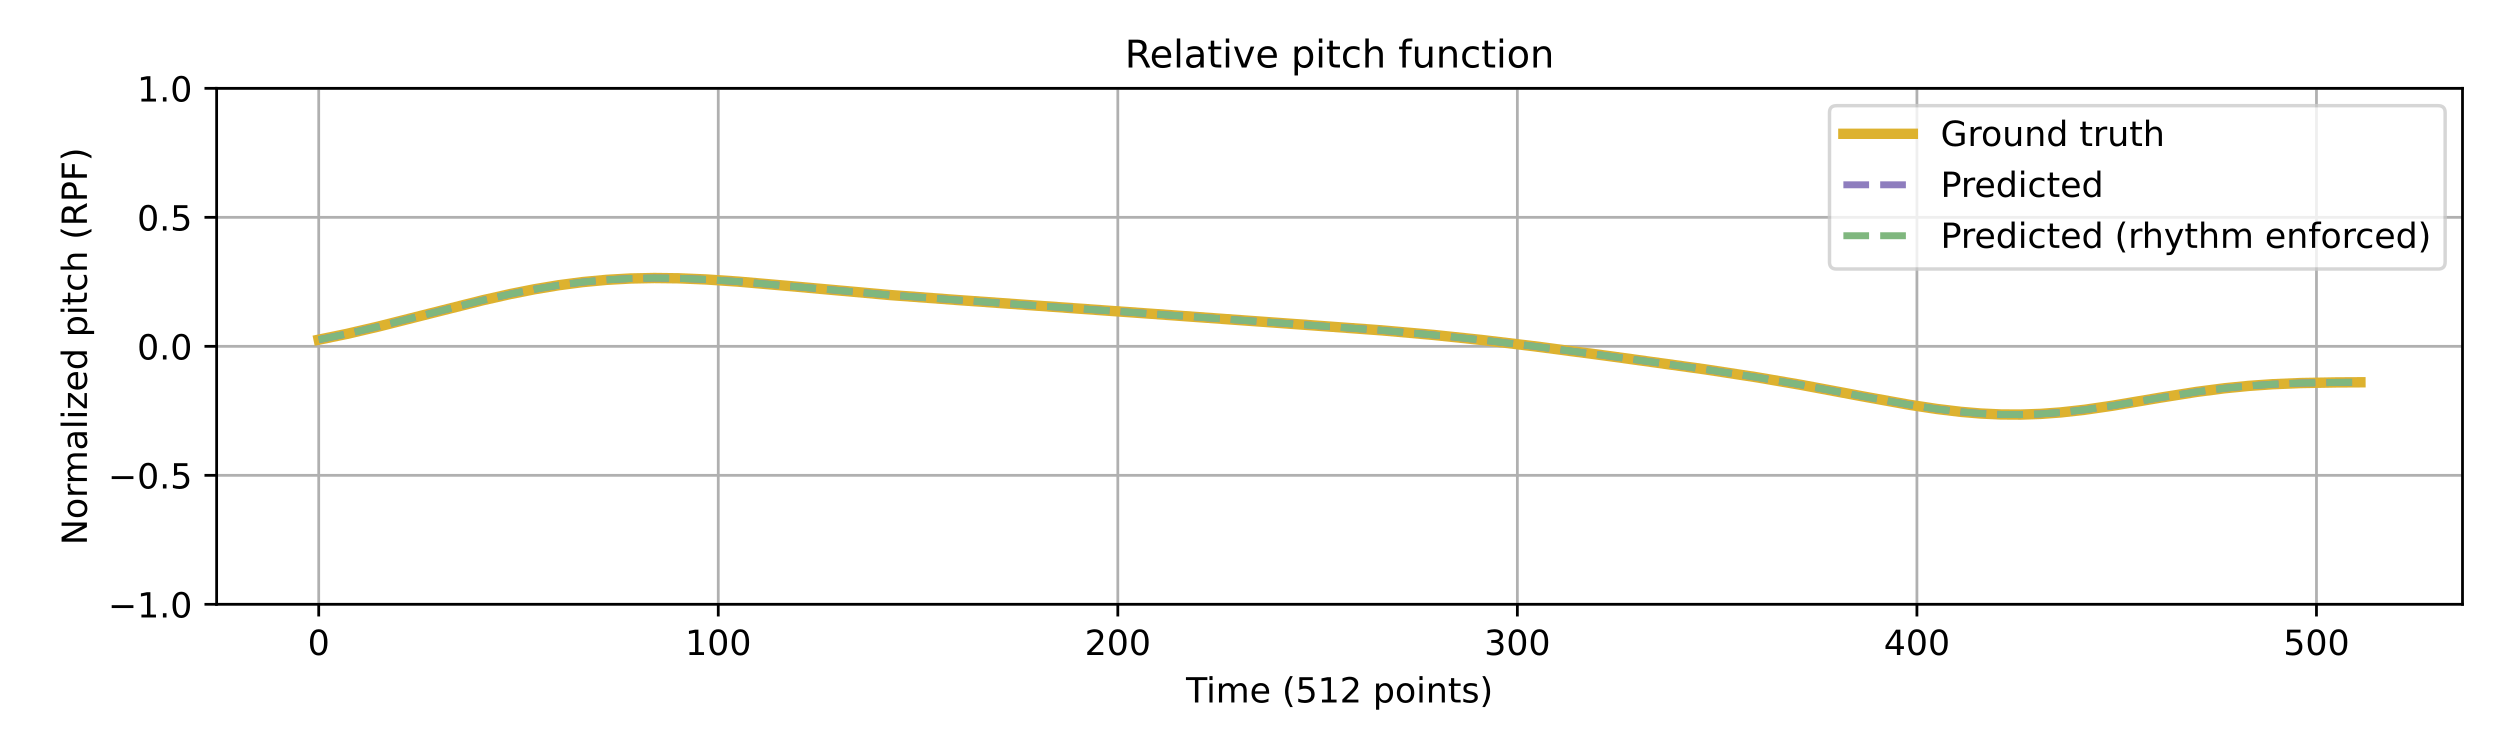
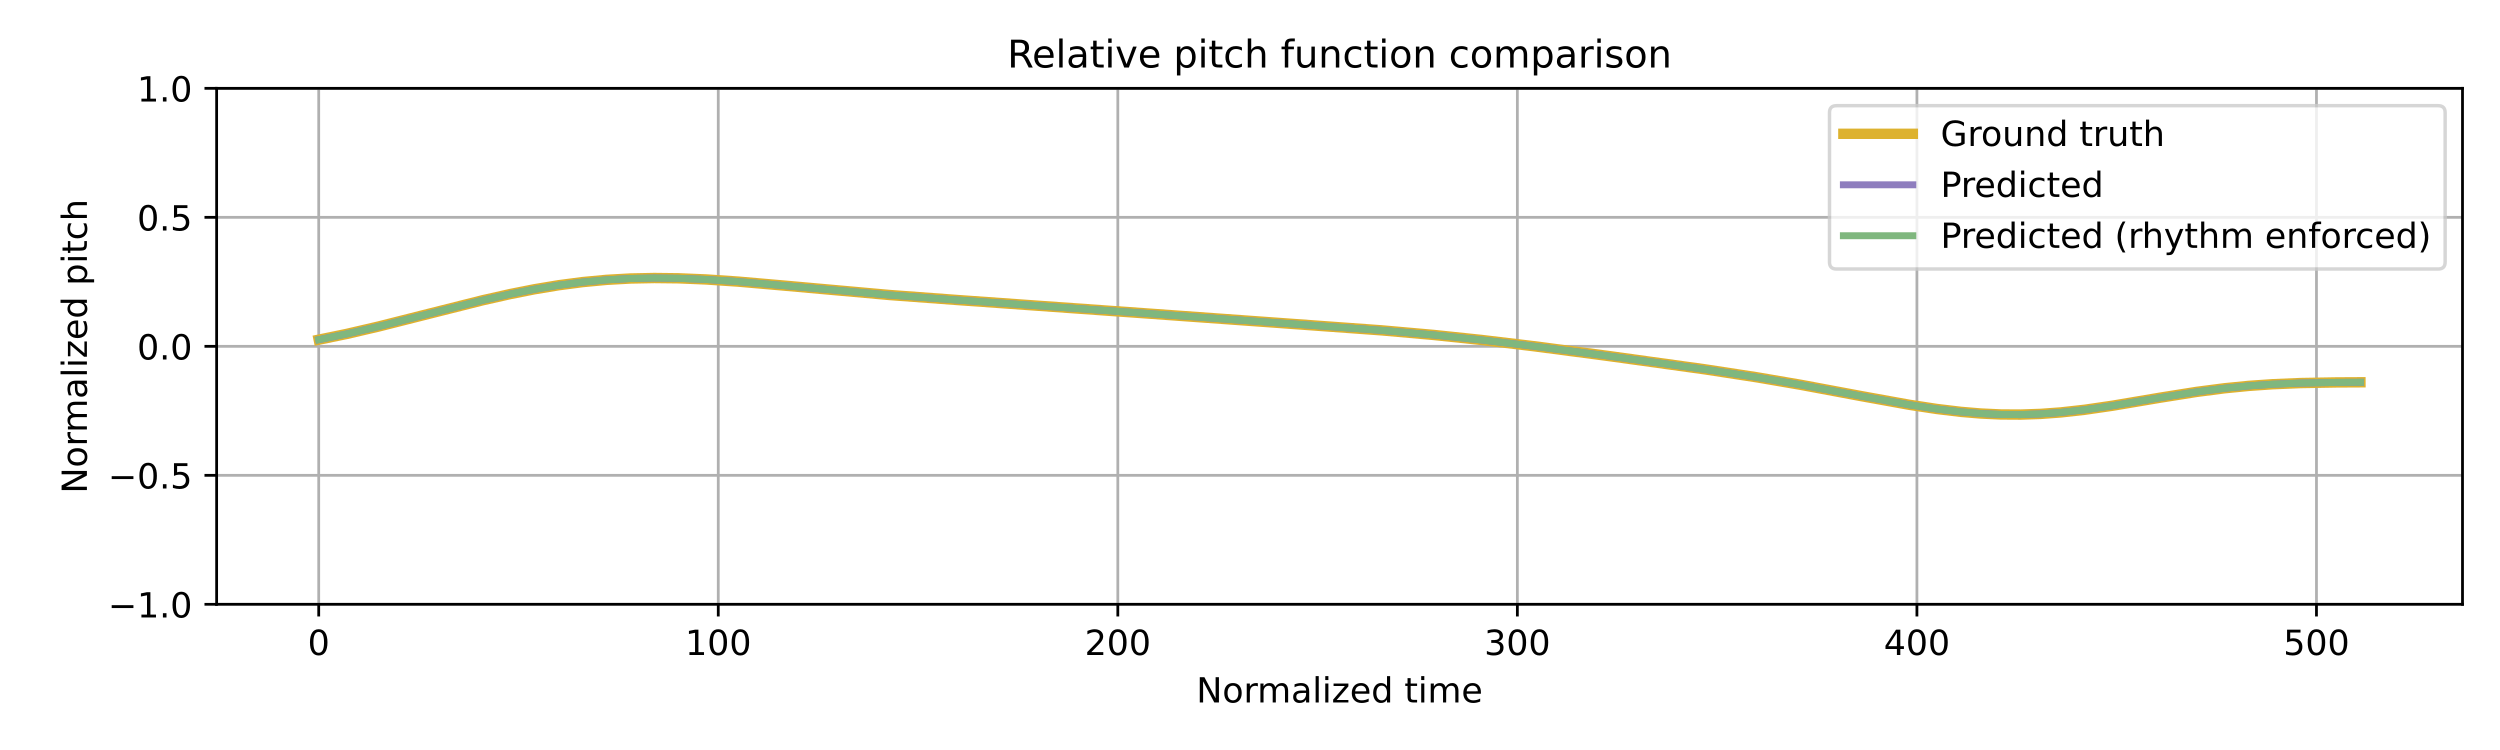
<svg xmlns="http://www.w3.org/2000/svg" xmlns:xlink="http://www.w3.org/1999/xlink" width="720pt" height="216pt" viewBox="0 0 720 216" version="1.1">
  <defs>
    <style type="text/css">*{stroke-linejoin: round; stroke-linecap: butt}</style>
  </defs>
  <g id="figure_1">
    <g id="patch_1">
      <path d="M 0 216  L 720 216  L 720 0  L 0 0  z " style="fill: #ffffff" />
    </g>
    <g id="axes_1">
      <g id="patch_2">
        <path d="M 62.39 174.04  L 709.2 174.04  L 709.2 25.44  L 62.39 25.44  z " style="fill: #ffffff" />
      </g>
      <g id="matplotlib.axis_1">
        <g id="xtick_1">
          <g id="line2d_1">
-             <path d="M 91.79 174.04  L 91.79 25.44  " clip-path="url(#pd51accaf71)" style="fill: none; stroke: #b0b0b0; stroke-width: 0.8; stroke-linecap: square" />
+             <path d="M 91.79 174.04  L 91.79 25.44  " clip-path="url(#p1f970cf478)" style="fill: none; stroke: #b0b0b0; stroke-width: 0.8; stroke-linecap: square" />
          </g>
          <g id="line2d_2">
            <defs>
-               <path id="m4917575760" d="M 0 0  L 0 3.5  " style="stroke: #000000; stroke-width: 0.8" />
-             </defs>
-             <g>
-               <use xlink:href="#m4917575760" x="91.79" y="174.04" style="stroke: #000000; stroke-width: 0.8" />
+               <path id="mba41c4f854" d="M 0 0  L 0 3.5  " style="stroke: #000000; stroke-width: 0.8" />
+             </defs>
+             <g>
+               <use xlink:href="#mba41c4f854" x="91.79" y="174.04" style="stroke: #000000; stroke-width: 0.8" />
            </g>
          </g>
          <g id="text_1">
            <g transform="translate(88.60921 188.6384) scale(0.1 -0.1)">
              <defs>
                <path id="DejaVuSans-30" d="M 2034 4250  Q 1547 4250 1301 3770  Q 1056 3291 1056 2328  Q 1056 1369 1301 889  Q 1547 409 2034 409  Q 2525 409 2770 889  Q 3016 1369 3016 2328  Q 3016 3291 2770 3770  Q 2525 4250 2034 4250  z M 2034 4750  Q 2819 4750 3233 4129  Q 3647 3509 3647 2328  Q 3647 1150 3233 529  Q 2819 -91 2034 -91  Q 1250 -91 836 529  Q 422 1150 422 2328  Q 422 3509 836 4129  Q 1250 4750 2034 4750  z " transform="scale(0.015625)" />
              </defs>
              <use xlink:href="#DejaVuSans-30" />
            </g>
          </g>
        </g>
        <g id="xtick_2">
          <g id="line2d_3">
-             <path d="M 206.861 174.04  L 206.861 25.44  " clip-path="url(#pd51accaf71)" style="fill: none; stroke: #b0b0b0; stroke-width: 0.8; stroke-linecap: square" />
+             <path d="M 206.861 174.04  L 206.861 25.44  " clip-path="url(#p1f970cf478)" style="fill: none; stroke: #b0b0b0; stroke-width: 0.8; stroke-linecap: square" />
          </g>
          <g id="line2d_4">
            <g>
-               <use xlink:href="#m4917575760" x="206.861" y="174.04" style="stroke: #000000; stroke-width: 0.8" />
+               <use xlink:href="#mba41c4f854" x="206.861" y="174.04" style="stroke: #000000; stroke-width: 0.8" />
            </g>
          </g>
          <g id="text_2">
            <g transform="translate(197.317 188.6384) scale(0.1 -0.1)">
              <defs>
                <path id="DejaVuSans-31" d="M 794 531  L 1825 531  L 1825 4091  L 703 3866  L 703 4441  L 1819 4666  L 2450 4666  L 2450 531  L 3481 531  L 3481 0  L 794 0  L 794 531  z " transform="scale(0.015625)" />
              </defs>
              <use xlink:href="#DejaVuSans-31" />
              <use xlink:href="#DejaVuSans-30" transform="translate(63.62305 0)" />
              <use xlink:href="#DejaVuSans-30" transform="translate(127.2461 0)" />
            </g>
          </g>
        </g>
        <g id="xtick_3">
          <g id="line2d_5">
-             <path d="M 321.931 174.04  L 321.931 25.44  " clip-path="url(#pd51accaf71)" style="fill: none; stroke: #b0b0b0; stroke-width: 0.8; stroke-linecap: square" />
+             <path d="M 321.931 174.04  L 321.931 25.44  " clip-path="url(#p1f970cf478)" style="fill: none; stroke: #b0b0b0; stroke-width: 0.8; stroke-linecap: square" />
          </g>
          <g id="line2d_6">
            <g>
-               <use xlink:href="#m4917575760" x="321.931" y="174.04" style="stroke: #000000; stroke-width: 0.8" />
+               <use xlink:href="#mba41c4f854" x="321.931" y="174.04" style="stroke: #000000; stroke-width: 0.8" />
            </g>
          </g>
          <g id="text_3">
            <g transform="translate(312.3872 188.6384) scale(0.1 -0.1)">
              <defs>
                <path id="DejaVuSans-32" d="M 1228 531  L 3431 531  L 3431 0  L 469 0  L 469 531  Q 828 903 1448 1529  Q 2069 2156 2228 2338  Q 2531 2678 2651 2914  Q 2772 3150 2772 3378  Q 2772 3750 2511 3984  Q 2250 4219 1831 4219  Q 1534 4219 1204 4116  Q 875 4013 500 3803  L 500 4441  Q 881 4594 1212 4672  Q 1544 4750 1819 4750  Q 2544 4750 2975 4387  Q 3406 4025 3406 3419  Q 3406 3131 3298 2873  Q 3191 2616 2906 2266  Q 2828 2175 2409 1742  Q 1991 1309 1228 531  z " transform="scale(0.015625)" />
              </defs>
              <use xlink:href="#DejaVuSans-32" />
              <use xlink:href="#DejaVuSans-30" transform="translate(63.62305 0)" />
              <use xlink:href="#DejaVuSans-30" transform="translate(127.2461 0)" />
            </g>
          </g>
        </g>
        <g id="xtick_4">
          <g id="line2d_7">
-             <path d="M 437.001 174.04  L 437.001 25.44  " clip-path="url(#pd51accaf71)" style="fill: none; stroke: #b0b0b0; stroke-width: 0.8; stroke-linecap: square" />
+             <path d="M 437.001 174.04  L 437.001 25.44  " clip-path="url(#p1f970cf478)" style="fill: none; stroke: #b0b0b0; stroke-width: 0.8; stroke-linecap: square" />
          </g>
          <g id="line2d_8">
            <g>
-               <use xlink:href="#m4917575760" x="437.001" y="174.04" style="stroke: #000000; stroke-width: 0.8" />
+               <use xlink:href="#mba41c4f854" x="437.001" y="174.04" style="stroke: #000000; stroke-width: 0.8" />
            </g>
          </g>
          <g id="text_4">
            <g transform="translate(427.4575 188.6384) scale(0.1 -0.1)">
              <defs>
                <path id="DejaVuSans-33" d="M 2597 2516  Q 3050 2419 3304 2112  Q 3559 1806 3559 1356  Q 3559 666 3084 287  Q 2609 -91 1734 -91  Q 1441 -91 1130 -33  Q 819 25 488 141  L 488 750  Q 750 597 1062 519  Q 1375 441 1716 441  Q 2309 441 2620 675  Q 2931 909 2931 1356  Q 2931 1769 2642 2001  Q 2353 2234 1838 2234  L 1294 2234  L 1294 2753  L 1863 2753  Q 2328 2753 2575 2939  Q 2822 3125 2822 3475  Q 2822 3834 2567 4026  Q 2313 4219 1838 4219  Q 1578 4219 1281 4162  Q 984 4106 628 3988  L 628 4550  Q 988 4650 1302 4700  Q 1616 4750 1894 4750  Q 2613 4750 3031 4423  Q 3450 4097 3450 3541  Q 3450 3153 3228 2886  Q 3006 2619 2597 2516  z " transform="scale(0.015625)" />
              </defs>
              <use xlink:href="#DejaVuSans-33" />
              <use xlink:href="#DejaVuSans-30" transform="translate(63.62305 0)" />
              <use xlink:href="#DejaVuSans-30" transform="translate(127.2461 0)" />
            </g>
          </g>
        </g>
        <g id="xtick_5">
          <g id="line2d_9">
-             <path d="M 552.072 174.04  L 552.072 25.44  " clip-path="url(#pd51accaf71)" style="fill: none; stroke: #b0b0b0; stroke-width: 0.8; stroke-linecap: square" />
+             <path d="M 552.072 174.04  L 552.072 25.44  " clip-path="url(#p1f970cf478)" style="fill: none; stroke: #b0b0b0; stroke-width: 0.8; stroke-linecap: square" />
          </g>
          <g id="line2d_10">
            <g>
-               <use xlink:href="#m4917575760" x="552.072" y="174.04" style="stroke: #000000; stroke-width: 0.8" />
+               <use xlink:href="#mba41c4f854" x="552.072" y="174.04" style="stroke: #000000; stroke-width: 0.8" />
            </g>
          </g>
          <g id="text_5">
            <g transform="translate(542.5278 188.6384) scale(0.1 -0.1)">
              <defs>
                <path id="DejaVuSans-34" d="M 2419 4116  L 825 1625  L 2419 1625  L 2419 4116  z M 2253 4666  L 3047 4666  L 3047 1625  L 3713 1625  L 3713 1100  L 3047 1100  L 3047 0  L 2419 0  L 2419 1100  L 313 1100  L 313 1709  L 2253 4666  z " transform="scale(0.015625)" />
              </defs>
              <use xlink:href="#DejaVuSans-34" />
              <use xlink:href="#DejaVuSans-30" transform="translate(63.62305 0)" />
              <use xlink:href="#DejaVuSans-30" transform="translate(127.2461 0)" />
            </g>
          </g>
        </g>
        <g id="xtick_6">
          <g id="line2d_11">
-             <path d="M 667.142 174.04  L 667.142 25.44  " clip-path="url(#pd51accaf71)" style="fill: none; stroke: #b0b0b0; stroke-width: 0.8; stroke-linecap: square" />
+             <path d="M 667.142 174.04  L 667.142 25.44  " clip-path="url(#p1f970cf478)" style="fill: none; stroke: #b0b0b0; stroke-width: 0.8; stroke-linecap: square" />
          </g>
          <g id="line2d_12">
            <g>
-               <use xlink:href="#m4917575760" x="667.142" y="174.04" style="stroke: #000000; stroke-width: 0.8" />
+               <use xlink:href="#mba41c4f854" x="667.142" y="174.04" style="stroke: #000000; stroke-width: 0.8" />
            </g>
          </g>
          <g id="text_6">
            <g transform="translate(657.5981 188.6384) scale(0.1 -0.1)">
              <defs>
                <path id="DejaVuSans-35" d="M 691 4666  L 3169 4666  L 3169 4134  L 1269 4134  L 1269 2991  Q 1406 3038 1543 3061  Q 1681 3084 1819 3084  Q 2600 3084 3056 2656  Q 3513 2228 3513 1497  Q 3513 744 3044 326  Q 2575 -91 1722 -91  Q 1428 -91 1123 -41  Q 819 9 494 109  L 494 744  Q 775 591 1075 516  Q 1375 441 1709 441  Q 2250 441 2565 725  Q 2881 1009 2881 1497  Q 2881 1984 2565 2268  Q 2250 2553 1709 2553  Q 1456 2553 1204 2497  Q 953 2441 691 2322  L 691 4666  z " transform="scale(0.015625)" />
              </defs>
              <use xlink:href="#DejaVuSans-35" />
              <use xlink:href="#DejaVuSans-30" transform="translate(63.62305 0)" />
              <use xlink:href="#DejaVuSans-30" transform="translate(127.2461 0)" />
            </g>
          </g>
        </g>
        <g id="text_7">
-           <g transform="translate(341.5817 202.3166) scale(0.1 -0.1)">
-             <defs>
-               <path id="DejaVuSans-54" d="M -19 4666  L 3928 4666  L 3928 4134  L 2272 4134  L 2272 0  L 1638 0  L 1638 4134  L -19 4134  L -19 4666  z " transform="scale(0.015625)" />
+           <g transform="translate(344.5544 202.3166) scale(0.1 -0.1)">
+             <defs>
+               <path id="DejaVuSans-4e" d="M 628 4666  L 1478 4666  L 3547 763  L 3547 4666  L 4159 4666  L 4159 0  L 3309 0  L 1241 3903  L 1241 0  L 628 0  L 628 4666  z " transform="scale(0.015625)" />
+               <path id="DejaVuSans-6f" d="M 1959 3097  Q 1497 3097 1228 2736  Q 959 2375 959 1747  Q 959 1119 1226 758  Q 1494 397 1959 397  Q 2419 397 2687 759  Q 2956 1122 2956 1747  Q 2956 2369 2687 2733  Q 2419 3097 1959 3097  z M 1959 3584  Q 2709 3584 3137 3096  Q 3566 2609 3566 1747  Q 3566 888 3137 398  Q 2709 -91 1959 -91  Q 1206 -91 779 398  Q 353 888 353 1747  Q 353 2609 779 3096  Q 1206 3584 1959 3584  z " transform="scale(0.015625)" />
+               <path id="DejaVuSans-72" d="M 2631 2963  Q 2534 3019 2420 3045  Q 2306 3072 2169 3072  Q 1681 3072 1420 2755  Q 1159 2438 1159 1844  L 1159 0  L 581 0  L 581 3500  L 1159 3500  L 1159 2956  Q 1341 3275 1631 3429  Q 1922 3584 2338 3584  Q 2397 3584 2469 3576  Q 2541 3569 2628 3553  L 2631 2963  z " transform="scale(0.015625)" />
+               <path id="DejaVuSans-6d" d="M 3328 2828  Q 3544 3216 3844 3400  Q 4144 3584 4550 3584  Q 5097 3584 5394 3201  Q 5691 2819 5691 2113  L 5691 0  L 5113 0  L 5113 2094  Q 5113 2597 4934 2840  Q 4756 3084 4391 3084  Q 3944 3084 3684 2787  Q 3425 2491 3425 1978  L 3425 0  L 2847 0  L 2847 2094  Q 2847 2600 2669 2842  Q 2491 3084 2119 3084  Q 1678 3084 1418 2786  Q 1159 2488 1159 1978  L 1159 0  L 581 0  L 581 3500  L 1159 3500  L 1159 2956  Q 1356 3278 1631 3431  Q 1906 3584 2284 3584  Q 2666 3584 2933 3390  Q 3200 3197 3328 2828  z " transform="scale(0.015625)" />
+               <path id="DejaVuSans-61" d="M 2194 1759  Q 1497 1759 1228 1600  Q 959 1441 959 1056  Q 959 750 1161 570  Q 1363 391 1709 391  Q 2188 391 2477 730  Q 2766 1069 2766 1631  L 2766 1759  L 2194 1759  z M 3341 1997  L 3341 0  L 2766 0  L 2766 531  Q 2569 213 2275 61  Q 1981 -91 1556 -91  Q 1019 -91 701 211  Q 384 513 384 1019  Q 384 1609 779 1909  Q 1175 2209 1959 2209  L 2766 2209  L 2766 2266  Q 2766 2663 2505 2880  Q 2244 3097 1772 3097  Q 1472 3097 1187 3025  Q 903 2953 641 2809  L 641 3341  Q 956 3463 1253 3523  Q 1550 3584 1831 3584  Q 2591 3584 2966 3190  Q 3341 2797 3341 1997  z " transform="scale(0.015625)" />
+               <path id="DejaVuSans-6c" d="M 603 4863  L 1178 4863  L 1178 0  L 603 0  L 603 4863  z " transform="scale(0.015625)" />
              <path id="DejaVuSans-69" d="M 603 3500  L 1178 3500  L 1178 0  L 603 0  L 603 3500  z M 603 4863  L 1178 4863  L 1178 4134  L 603 4134  L 603 4863  z " transform="scale(0.015625)" />
-               <path id="DejaVuSans-6d" d="M 3328 2828  Q 3544 3216 3844 3400  Q 4144 3584 4550 3584  Q 5097 3584 5394 3201  Q 5691 2819 5691 2113  L 5691 0  L 5113 0  L 5113 2094  Q 5113 2597 4934 2840  Q 4756 3084 4391 3084  Q 3944 3084 3684 2787  Q 3425 2491 3425 1978  L 3425 0  L 2847 0  L 2847 2094  Q 2847 2600 2669 2842  Q 2491 3084 2119 3084  Q 1678 3084 1418 2786  Q 1159 2488 1159 1978  L 1159 0  L 581 0  L 581 3500  L 1159 3500  L 1159 2956  Q 1356 3278 1631 3431  Q 1906 3584 2284 3584  Q 2666 3584 2933 3390  Q 3200 3197 3328 2828  z " transform="scale(0.015625)" />
+               <path id="DejaVuSans-7a" d="M 353 3500  L 3084 3500  L 3084 2975  L 922 459  L 3084 459  L 3084 0  L 275 0  L 275 525  L 2438 3041  L 353 3041  L 353 3500  z " transform="scale(0.015625)" />
              <path id="DejaVuSans-65" d="M 3597 1894  L 3597 1613  L 953 1613  Q 991 1019 1311 708  Q 1631 397 2203 397  Q 2534 397 2845 478  Q 3156 559 3463 722  L 3463 178  Q 3153 47 2828 -22  Q 2503 -91 2169 -91  Q 1331 -91 842 396  Q 353 884 353 1716  Q 353 2575 817 3079  Q 1281 3584 2069 3584  Q 2775 3584 3186 3129  Q 3597 2675 3597 1894  z M 3022 2063  Q 3016 2534 2758 2815  Q 2500 3097 2075 3097  Q 1594 3097 1305 2825  Q 1016 2553 972 2059  L 3022 2063  z " transform="scale(0.015625)" />
+               <path id="DejaVuSans-64" d="M 2906 2969  L 2906 4863  L 3481 4863  L 3481 0  L 2906 0  L 2906 525  Q 2725 213 2448 61  Q 2172 -91 1784 -91  Q 1150 -91 751 415  Q 353 922 353 1747  Q 353 2572 751 3078  Q 1150 3584 1784 3584  Q 2172 3584 2448 3432  Q 2725 3281 2906 2969  z M 947 1747  Q 947 1113 1208 752  Q 1469 391 1925 391  Q 2381 391 2643 752  Q 2906 1113 2906 1747  Q 2906 2381 2643 2742  Q 2381 3103 1925 3103  Q 1469 3103 1208 2742  Q 947 2381 947 1747  z " transform="scale(0.015625)" />
              <path id="DejaVuSans-20" transform="scale(0.015625)" />
-               <path id="DejaVuSans-28" d="M 1984 4856  Q 1566 4138 1362 3434  Q 1159 2731 1159 2009  Q 1159 1288 1364 580  Q 1569 -128 1984 -844  L 1484 -844  Q 1016 -109 783 600  Q 550 1309 550 2009  Q 550 2706 781 3412  Q 1013 4119 1484 4856  L 1984 4856  z " transform="scale(0.015625)" />
-               <path id="DejaVuSans-70" d="M 1159 525  L 1159 -1331  L 581 -1331  L 581 3500  L 1159 3500  L 1159 2969  Q 1341 3281 1617 3432  Q 1894 3584 2278 3584  Q 2916 3584 3314 3078  Q 3713 2572 3713 1747  Q 3713 922 3314 415  Q 2916 -91 2278 -91  Q 1894 -91 1617 61  Q 1341 213 1159 525  z M 3116 1747  Q 3116 2381 2855 2742  Q 2594 3103 2138 3103  Q 1681 3103 1420 2742  Q 1159 2381 1159 1747  Q 1159 1113 1420 752  Q 1681 391 2138 391  Q 2594 391 2855 752  Q 3116 1113 3116 1747  z " transform="scale(0.015625)" />
-               <path id="DejaVuSans-6f" d="M 1959 3097  Q 1497 3097 1228 2736  Q 959 2375 959 1747  Q 959 1119 1226 758  Q 1494 397 1959 397  Q 2419 397 2687 759  Q 2956 1122 2956 1747  Q 2956 2369 2687 2733  Q 2419 3097 1959 3097  z M 1959 3584  Q 2709 3584 3137 3096  Q 3566 2609 3566 1747  Q 3566 888 3137 398  Q 2709 -91 1959 -91  Q 1206 -91 779 398  Q 353 888 353 1747  Q 353 2609 779 3096  Q 1206 3584 1959 3584  z " transform="scale(0.015625)" />
-               <path id="DejaVuSans-6e" d="M 3513 2113  L 3513 0  L 2938 0  L 2938 2094  Q 2938 2591 2744 2837  Q 2550 3084 2163 3084  Q 1697 3084 1428 2787  Q 1159 2491 1159 1978  L 1159 0  L 581 0  L 581 3500  L 1159 3500  L 1159 2956  Q 1366 3272 1645 3428  Q 1925 3584 2291 3584  Q 2894 3584 3203 3211  Q 3513 2838 3513 2113  z " transform="scale(0.015625)" />
              <path id="DejaVuSans-74" d="M 1172 4494  L 1172 3500  L 2356 3500  L 2356 3053  L 1172 3053  L 1172 1153  Q 1172 725 1289 603  Q 1406 481 1766 481  L 2356 481  L 2356 0  L 1766 0  Q 1100 0 847 248  Q 594 497 594 1153  L 594 3053  L 172 3053  L 172 3500  L 594 3500  L 594 4494  L 1172 4494  z " transform="scale(0.015625)" />
-               <path id="DejaVuSans-73" d="M 2834 3397  L 2834 2853  Q 2591 2978 2328 3040  Q 2066 3103 1784 3103  Q 1356 3103 1142 2972  Q 928 2841 928 2578  Q 928 2378 1081 2264  Q 1234 2150 1697 2047  L 1894 2003  Q 2506 1872 2764 1633  Q 3022 1394 3022 966  Q 3022 478 2636 193  Q 2250 -91 1575 -91  Q 1294 -91 989 -36  Q 684 19 347 128  L 347 722  Q 666 556 975 473  Q 1284 391 1588 391  Q 1994 391 2212 530  Q 2431 669 2431 922  Q 2431 1156 2273 1281  Q 2116 1406 1581 1522  L 1381 1569  Q 847 1681 609 1914  Q 372 2147 372 2553  Q 372 3047 722 3315  Q 1072 3584 1716 3584  Q 2034 3584 2315 3537  Q 2597 3491 2834 3397  z " transform="scale(0.015625)" />
-               <path id="DejaVuSans-29" d="M 513 4856  L 1013 4856  Q 1481 4119 1714 3412  Q 1947 2706 1947 2009  Q 1947 1309 1714 600  Q 1481 -109 1013 -844  L 513 -844  Q 928 -128 1133 580  Q 1338 1288 1338 2009  Q 1338 2731 1133 3434  Q 928 4138 513 4856  z " transform="scale(0.015625)" />
-             </defs>
-             <use xlink:href="#DejaVuSans-54" />
-             <use xlink:href="#DejaVuSans-69" transform="translate(57.95898 0)" />
-             <use xlink:href="#DejaVuSans-6d" transform="translate(85.74219 0)" />
-             <use xlink:href="#DejaVuSans-65" transform="translate(183.1543 0)" />
-             <use xlink:href="#DejaVuSans-20" transform="translate(244.6777 0)" />
-             <use xlink:href="#DejaVuSans-28" transform="translate(276.4648 0)" />
-             <use xlink:href="#DejaVuSans-35" transform="translate(315.4785 0)" />
-             <use xlink:href="#DejaVuSans-31" transform="translate(379.1016 0)" />
-             <use xlink:href="#DejaVuSans-32" transform="translate(442.7246 0)" />
-             <use xlink:href="#DejaVuSans-20" transform="translate(506.3477 0)" />
-             <use xlink:href="#DejaVuSans-70" transform="translate(538.1348 0)" />
-             <use xlink:href="#DejaVuSans-6f" transform="translate(601.6113 0)" />
-             <use xlink:href="#DejaVuSans-69" transform="translate(662.793 0)" />
-             <use xlink:href="#DejaVuSans-6e" transform="translate(690.5762 0)" />
-             <use xlink:href="#DejaVuSans-74" transform="translate(753.9551 0)" />
-             <use xlink:href="#DejaVuSans-73" transform="translate(793.1641 0)" />
-             <use xlink:href="#DejaVuSans-29" transform="translate(845.2637 0)" />
+             </defs>
+             <use xlink:href="#DejaVuSans-4e" />
+             <use xlink:href="#DejaVuSans-6f" transform="translate(74.80469 0)" />
+             <use xlink:href="#DejaVuSans-72" transform="translate(135.9863 0)" />
+             <use xlink:href="#DejaVuSans-6d" transform="translate(175.3496 0)" />
+             <use xlink:href="#DejaVuSans-61" transform="translate(272.7617 0)" />
+             <use xlink:href="#DejaVuSans-6c" transform="translate(334.041 0)" />
+             <use xlink:href="#DejaVuSans-69" transform="translate(361.8242 0)" />
+             <use xlink:href="#DejaVuSans-7a" transform="translate(389.6074 0)" />
+             <use xlink:href="#DejaVuSans-65" transform="translate(442.0977 0)" />
+             <use xlink:href="#DejaVuSans-64" transform="translate(503.6211 0)" />
+             <use xlink:href="#DejaVuSans-20" transform="translate(567.0977 0)" />
+             <use xlink:href="#DejaVuSans-74" transform="translate(598.8848 0)" />
+             <use xlink:href="#DejaVuSans-69" transform="translate(638.0938 0)" />
+             <use xlink:href="#DejaVuSans-6d" transform="translate(665.877 0)" />
+             <use xlink:href="#DejaVuSans-65" transform="translate(763.2891 0)" />
          </g>
        </g>
      </g>
      <g id="matplotlib.axis_2">
        <g id="ytick_1">
          <g id="line2d_13">
-             <path d="M 62.39 174.04  L 709.2 174.04  " clip-path="url(#pd51accaf71)" style="fill: none; stroke: #b0b0b0; stroke-width: 0.8; stroke-linecap: square" />
+             <path d="M 62.39 174.04  L 709.2 174.04  " clip-path="url(#p1f970cf478)" style="fill: none; stroke: #b0b0b0; stroke-width: 0.8; stroke-linecap: square" />
          </g>
          <g id="line2d_14">
            <defs>
-               <path id="m372e9e6f16" d="M 0 0  L -3.5 0  " style="stroke: #000000; stroke-width: 0.8" />
-             </defs>
-             <g>
-               <use xlink:href="#m372e9e6f16" x="62.39" y="174.04" style="stroke: #000000; stroke-width: 0.8" />
+               <path id="mb6973dc334" d="M 0 0  L -3.5 0  " style="stroke: #000000; stroke-width: 0.8" />
+             </defs>
+             <g>
+               <use xlink:href="#mb6973dc334" x="62.39" y="174.04" style="stroke: #000000; stroke-width: 0.8" />
            </g>
          </g>
          <g id="text_8">
            <g transform="translate(31.10719 177.8392) scale(0.1 -0.1)">
              <defs>
                <path id="DejaVuSans-2212" d="M 678 2272  L 4684 2272  L 4684 1741  L 678 1741  L 678 2272  z " transform="scale(0.015625)" />
                <path id="DejaVuSans-2e" d="M 684 794  L 1344 794  L 1344 0  L 684 0  L 684 794  z " transform="scale(0.015625)" />
              </defs>
              <use xlink:href="#DejaVuSans-2212" />
              <use xlink:href="#DejaVuSans-31" transform="translate(83.78906 0)" />
              <use xlink:href="#DejaVuSans-2e" transform="translate(147.4121 0)" />
              <use xlink:href="#DejaVuSans-30" transform="translate(179.1992 0)" />
            </g>
          </g>
        </g>
        <g id="ytick_2">
          <g id="line2d_15">
-             <path d="M 62.39 136.89  L 709.2 136.89  " clip-path="url(#pd51accaf71)" style="fill: none; stroke: #b0b0b0; stroke-width: 0.8; stroke-linecap: square" />
+             <path d="M 62.39 136.89  L 709.2 136.89  " clip-path="url(#p1f970cf478)" style="fill: none; stroke: #b0b0b0; stroke-width: 0.8; stroke-linecap: square" />
          </g>
          <g id="line2d_16">
            <g>
-               <use xlink:href="#m372e9e6f16" x="62.39" y="136.89" style="stroke: #000000; stroke-width: 0.8" />
+               <use xlink:href="#mb6973dc334" x="62.39" y="136.89" style="stroke: #000000; stroke-width: 0.8" />
            </g>
          </g>
          <g id="text_9">
            <g transform="translate(31.10719 140.6892) scale(0.1 -0.1)">
              <use xlink:href="#DejaVuSans-2212" />
              <use xlink:href="#DejaVuSans-30" transform="translate(83.78906 0)" />
              <use xlink:href="#DejaVuSans-2e" transform="translate(147.4121 0)" />
              <use xlink:href="#DejaVuSans-35" transform="translate(179.1992 0)" />
            </g>
          </g>
        </g>
        <g id="ytick_3">
          <g id="line2d_17">
-             <path d="M 62.39 99.74  L 709.2 99.74  " clip-path="url(#pd51accaf71)" style="fill: none; stroke: #b0b0b0; stroke-width: 0.8; stroke-linecap: square" />
+             <path d="M 62.39 99.74  L 709.2 99.74  " clip-path="url(#p1f970cf478)" style="fill: none; stroke: #b0b0b0; stroke-width: 0.8; stroke-linecap: square" />
          </g>
          <g id="line2d_18">
            <g>
-               <use xlink:href="#m372e9e6f16" x="62.39" y="99.74" style="stroke: #000000; stroke-width: 0.8" />
+               <use xlink:href="#mb6973dc334" x="62.39" y="99.74" style="stroke: #000000; stroke-width: 0.8" />
            </g>
          </g>
          <g id="text_10">
            <g transform="translate(39.48687 103.5392) scale(0.1 -0.1)">
              <use xlink:href="#DejaVuSans-30" />
              <use xlink:href="#DejaVuSans-2e" transform="translate(63.62305 0)" />
              <use xlink:href="#DejaVuSans-30" transform="translate(95.41016 0)" />
            </g>
          </g>
        </g>
        <g id="ytick_4">
          <g id="line2d_19">
-             <path d="M 62.39 62.59  L 709.2 62.59  " clip-path="url(#pd51accaf71)" style="fill: none; stroke: #b0b0b0; stroke-width: 0.8; stroke-linecap: square" />
+             <path d="M 62.39 62.59  L 709.2 62.59  " clip-path="url(#p1f970cf478)" style="fill: none; stroke: #b0b0b0; stroke-width: 0.8; stroke-linecap: square" />
          </g>
          <g id="line2d_20">
            <g>
-               <use xlink:href="#m372e9e6f16" x="62.39" y="62.59" style="stroke: #000000; stroke-width: 0.8" />
+               <use xlink:href="#mb6973dc334" x="62.39" y="62.59" style="stroke: #000000; stroke-width: 0.8" />
            </g>
          </g>
          <g id="text_11">
            <g transform="translate(39.48687 66.38922) scale(0.1 -0.1)">
              <use xlink:href="#DejaVuSans-30" />
              <use xlink:href="#DejaVuSans-2e" transform="translate(63.62305 0)" />
              <use xlink:href="#DejaVuSans-35" transform="translate(95.41016 0)" />
            </g>
          </g>
        </g>
        <g id="ytick_5">
          <g id="line2d_21">
-             <path d="M 62.39 25.44  L 709.2 25.44  " clip-path="url(#pd51accaf71)" style="fill: none; stroke: #b0b0b0; stroke-width: 0.8; stroke-linecap: square" />
+             <path d="M 62.39 25.44  L 709.2 25.44  " clip-path="url(#p1f970cf478)" style="fill: none; stroke: #b0b0b0; stroke-width: 0.8; stroke-linecap: square" />
          </g>
          <g id="line2d_22">
            <g>
-               <use xlink:href="#m372e9e6f16" x="62.39" y="25.44" style="stroke: #000000; stroke-width: 0.8" />
+               <use xlink:href="#mb6973dc334" x="62.39" y="25.44" style="stroke: #000000; stroke-width: 0.8" />
            </g>
          </g>
          <g id="text_12">
            <g transform="translate(39.48687 29.23922) scale(0.1 -0.1)">
              <use xlink:href="#DejaVuSans-31" />
              <use xlink:href="#DejaVuSans-2e" transform="translate(63.62305 0)" />
              <use xlink:href="#DejaVuSans-30" transform="translate(95.41016 0)" />
            </g>
          </g>
        </g>
        <g id="text_13">
-           <g transform="translate(25.0275 156.9814) rotate(-90) scale(0.1 -0.1)">
-             <defs>
-               <path id="DejaVuSans-4e" d="M 628 4666  L 1478 4666  L 3547 763  L 3547 4666  L 4159 4666  L 4159 0  L 3309 0  L 1241 3903  L 1241 0  L 628 0  L 628 4666  z " transform="scale(0.015625)" />
-               <path id="DejaVuSans-72" d="M 2631 2963  Q 2534 3019 2420 3045  Q 2306 3072 2169 3072  Q 1681 3072 1420 2755  Q 1159 2438 1159 1844  L 1159 0  L 581 0  L 581 3500  L 1159 3500  L 1159 2956  Q 1341 3275 1631 3429  Q 1922 3584 2338 3584  Q 2397 3584 2469 3576  Q 2541 3569 2628 3553  L 2631 2963  z " transform="scale(0.015625)" />
-               <path id="DejaVuSans-61" d="M 2194 1759  Q 1497 1759 1228 1600  Q 959 1441 959 1056  Q 959 750 1161 570  Q 1363 391 1709 391  Q 2188 391 2477 730  Q 2766 1069 2766 1631  L 2766 1759  L 2194 1759  z M 3341 1997  L 3341 0  L 2766 0  L 2766 531  Q 2569 213 2275 61  Q 1981 -91 1556 -91  Q 1019 -91 701 211  Q 384 513 384 1019  Q 384 1609 779 1909  Q 1175 2209 1959 2209  L 2766 2209  L 2766 2266  Q 2766 2663 2505 2880  Q 2244 3097 1772 3097  Q 1472 3097 1187 3025  Q 903 2953 641 2809  L 641 3341  Q 956 3463 1253 3523  Q 1550 3584 1831 3584  Q 2591 3584 2966 3190  Q 3341 2797 3341 1997  z " transform="scale(0.015625)" />
-               <path id="DejaVuSans-6c" d="M 603 4863  L 1178 4863  L 1178 0  L 603 0  L 603 4863  z " transform="scale(0.015625)" />
-               <path id="DejaVuSans-7a" d="M 353 3500  L 3084 3500  L 3084 2975  L 922 459  L 3084 459  L 3084 0  L 275 0  L 275 525  L 2438 3041  L 353 3041  L 353 3500  z " transform="scale(0.015625)" />
-               <path id="DejaVuSans-64" d="M 2906 2969  L 2906 4863  L 3481 4863  L 3481 0  L 2906 0  L 2906 525  Q 2725 213 2448 61  Q 2172 -91 1784 -91  Q 1150 -91 751 415  Q 353 922 353 1747  Q 353 2572 751 3078  Q 1150 3584 1784 3584  Q 2172 3584 2448 3432  Q 2725 3281 2906 2969  z M 947 1747  Q 947 1113 1208 752  Q 1469 391 1925 391  Q 2381 391 2643 752  Q 2906 1113 2906 1747  Q 2906 2381 2643 2742  Q 2381 3103 1925 3103  Q 1469 3103 1208 2742  Q 947 2381 947 1747  z " transform="scale(0.015625)" />
+           <g transform="translate(25.0275 142.1259) rotate(-90) scale(0.1 -0.1)">
+             <defs>
+               <path id="DejaVuSans-70" d="M 1159 525  L 1159 -1331  L 581 -1331  L 581 3500  L 1159 3500  L 1159 2969  Q 1341 3281 1617 3432  Q 1894 3584 2278 3584  Q 2916 3584 3314 3078  Q 3713 2572 3713 1747  Q 3713 922 3314 415  Q 2916 -91 2278 -91  Q 1894 -91 1617 61  Q 1341 213 1159 525  z M 3116 1747  Q 3116 2381 2855 2742  Q 2594 3103 2138 3103  Q 1681 3103 1420 2742  Q 1159 2381 1159 1747  Q 1159 1113 1420 752  Q 1681 391 2138 391  Q 2594 391 2855 752  Q 3116 1113 3116 1747  z " transform="scale(0.015625)" />
              <path id="DejaVuSans-63" d="M 3122 3366  L 3122 2828  Q 2878 2963 2633 3030  Q 2388 3097 2138 3097  Q 1578 3097 1268 2742  Q 959 2388 959 1747  Q 959 1106 1268 751  Q 1578 397 2138 397  Q 2388 397 2633 464  Q 2878 531 3122 666  L 3122 134  Q 2881 22 2623 -34  Q 2366 -91 2075 -91  Q 1284 -91 818 406  Q 353 903 353 1747  Q 353 2603 823 3093  Q 1294 3584 2113 3584  Q 2378 3584 2631 3529  Q 2884 3475 3122 3366  z " transform="scale(0.015625)" />
              <path id="DejaVuSans-68" d="M 3513 2113  L 3513 0  L 2938 0  L 2938 2094  Q 2938 2591 2744 2837  Q 2550 3084 2163 3084  Q 1697 3084 1428 2787  Q 1159 2491 1159 1978  L 1159 0  L 581 0  L 581 4863  L 1159 4863  L 1159 2956  Q 1366 3272 1645 3428  Q 1925 3584 2291 3584  Q 2894 3584 3203 3211  Q 3513 2838 3513 2113  z " transform="scale(0.015625)" />
-               <path id="DejaVuSans-52" d="M 2841 2188  Q 3044 2119 3236 1894  Q 3428 1669 3622 1275  L 4263 0  L 3584 0  L 2988 1197  Q 2756 1666 2539 1819  Q 2322 1972 1947 1972  L 1259 1972  L 1259 0  L 628 0  L 628 4666  L 2053 4666  Q 2853 4666 3247 4331  Q 3641 3997 3641 3322  Q 3641 2881 3436 2590  Q 3231 2300 2841 2188  z M 1259 4147  L 1259 2491  L 2053 2491  Q 2509 2491 2742 2702  Q 2975 2913 2975 3322  Q 2975 3731 2742 3939  Q 2509 4147 2053 4147  L 1259 4147  z " transform="scale(0.015625)" />
-               <path id="DejaVuSans-50" d="M 1259 4147  L 1259 2394  L 2053 2394  Q 2494 2394 2734 2622  Q 2975 2850 2975 3272  Q 2975 3691 2734 3919  Q 2494 4147 2053 4147  L 1259 4147  z M 628 4666  L 2053 4666  Q 2838 4666 3239 4311  Q 3641 3956 3641 3272  Q 3641 2581 3239 2228  Q 2838 1875 2053 1875  L 1259 1875  L 1259 0  L 628 0  L 628 4666  z " transform="scale(0.015625)" />
-               <path id="DejaVuSans-46" d="M 628 4666  L 3309 4666  L 3309 4134  L 1259 4134  L 1259 2759  L 3109 2759  L 3109 2228  L 1259 2228  L 1259 0  L 628 0  L 628 4666  z " transform="scale(0.015625)" />
            </defs>
            <use xlink:href="#DejaVuSans-4e" />
            <use xlink:href="#DejaVuSans-6f" transform="translate(74.80469 0)" />
            <use xlink:href="#DejaVuSans-72" transform="translate(135.9863 0)" />
            <use xlink:href="#DejaVuSans-6d" transform="translate(175.3496 0)" />
            <use xlink:href="#DejaVuSans-61" transform="translate(272.7617 0)" />
            <use xlink:href="#DejaVuSans-6c" transform="translate(334.041 0)" />
            <use xlink:href="#DejaVuSans-69" transform="translate(361.8242 0)" />
            <use xlink:href="#DejaVuSans-7a" transform="translate(389.6074 0)" />
            <use xlink:href="#DejaVuSans-65" transform="translate(442.0977 0)" />
            <use xlink:href="#DejaVuSans-64" transform="translate(503.6211 0)" />
            <use xlink:href="#DejaVuSans-20" transform="translate(567.0977 0)" />
            <use xlink:href="#DejaVuSans-70" transform="translate(598.8848 0)" />
            <use xlink:href="#DejaVuSans-69" transform="translate(662.3613 0)" />
            <use xlink:href="#DejaVuSans-74" transform="translate(690.1445 0)" />
            <use xlink:href="#DejaVuSans-63" transform="translate(729.3535 0)" />
            <use xlink:href="#DejaVuSans-68" transform="translate(784.334 0)" />
-             <use xlink:href="#DejaVuSans-20" transform="translate(847.7129 0)" />
-             <use xlink:href="#DejaVuSans-28" transform="translate(879.5 0)" />
-             <use xlink:href="#DejaVuSans-52" transform="translate(918.5137 0)" />
-             <use xlink:href="#DejaVuSans-50" transform="translate(987.9961 0)" />
-             <use xlink:href="#DejaVuSans-46" transform="translate(1048.299 0)" />
-             <use xlink:href="#DejaVuSans-29" transform="translate(1105.818 0)" />
          </g>
        </g>
      </g>
      <g id="line2d_23">
-         <path d="M 91.79 97.829  L 99.845 96.171  L 109.051 94.031  L 121.709 90.829  L 138.969 86.484  L 147.024 84.67  L 153.928 83.304  L 160.833 82.155  L 167.737 81.248  L 174.641 80.599  L 181.545 80.21  L 188.449 80.068  L 195.354 80.151  L 203.409 80.486  L 212.614 81.106  L 225.272 82.203  L 256.341 84.975  L 275.903 86.418  L 331.137 90.335  L 367.959 92.976  L 397.877 95.139  L 412.837 96.46  L 426.645 97.904  L 441.604 99.694  L 463.467 102.559  L 491.084 106.379  L 506.043 108.674  L 518.701 110.842  L 535.962 114.066  L 549.77 116.56  L 557.825 117.789  L 564.729 118.614  L 570.483 119.095  L 576.236 119.363  L 581.99 119.399  L 587.743 119.202  L 593.497 118.78  L 600.401 118.012  L 608.456 116.838  L 622.264 114.508  L 632.621 112.865  L 640.676 111.821  L 647.58 111.14  L 654.484 110.66  L 662.539 110.322  L 672.895 110.136  L 679.8 110.099  L 679.8 110.099  " clip-path="url(#pd51accaf71)" style="fill: none; stroke: #ddb22f; stroke-width: 3; stroke-linecap: square" />
+         <path d="M 91.79 97.829  L 99.845 96.171  L 109.051 94.031  L 121.709 90.829  L 138.969 86.484  L 147.024 84.67  L 153.928 83.304  L 160.833 82.155  L 167.737 81.248  L 174.641 80.599  L 181.545 80.21  L 188.449 80.068  L 195.354 80.151  L 203.409 80.486  L 212.614 81.106  L 225.272 82.203  L 256.341 84.975  L 275.903 86.418  L 331.137 90.335  L 367.959 92.976  L 397.877 95.139  L 412.837 96.46  L 426.645 97.904  L 441.604 99.694  L 463.467 102.559  L 491.084 106.379  L 506.043 108.674  L 518.701 110.842  L 535.962 114.066  L 549.77 116.56  L 557.825 117.789  L 564.729 118.614  L 570.483 119.095  L 576.236 119.363  L 581.99 119.399  L 587.743 119.202  L 593.497 118.78  L 600.401 118.012  L 608.456 116.838  L 622.264 114.508  L 632.621 112.865  L 640.676 111.821  L 647.58 111.14  L 654.484 110.66  L 662.539 110.322  L 672.895 110.136  L 679.8 110.099  L 679.8 110.099  " clip-path="url(#p1f970cf478)" style="fill: none; stroke: #ddb22f; stroke-width: 3; stroke-linecap: square" />
      </g>
      <g id="line2d_24">
-         <path d="M 91.79 97.829  L 99.845 96.171  L 109.051 94.031  L 121.709 90.829  L 138.969 86.484  L 147.024 84.67  L 153.928 83.304  L 160.833 82.155  L 167.737 81.248  L 174.641 80.599  L 181.545 80.21  L 188.449 80.068  L 195.354 80.151  L 203.409 80.486  L 212.614 81.106  L 225.272 82.203  L 256.341 84.975  L 275.903 86.418  L 331.137 90.335  L 367.959 92.976  L 397.877 95.139  L 412.837 96.46  L 426.645 97.904  L 441.604 99.694  L 463.467 102.559  L 491.084 106.379  L 506.043 108.674  L 518.701 110.842  L 535.962 114.066  L 549.77 116.56  L 557.825 117.789  L 564.729 118.614  L 570.483 119.095  L 576.236 119.363  L 581.99 119.399  L 587.743 119.202  L 593.497 118.78  L 600.401 118.012  L 608.456 116.838  L 622.264 114.508  L 632.621 112.865  L 640.676 111.821  L 647.58 111.14  L 654.484 110.66  L 662.539 110.322  L 672.895 110.136  L 679.8 110.099  L 679.8 110.099  " clip-path="url(#pd51accaf71)" style="fill: none; stroke-dasharray: 7.4,3.2; stroke-dashoffset: 0; stroke: #8e7dbe; stroke-width: 2" />
+         <path d="M 91.79 97.829  L 99.845 96.171  L 109.051 94.031  L 121.709 90.829  L 138.969 86.484  L 147.024 84.67  L 153.928 83.304  L 160.833 82.155  L 167.737 81.248  L 174.641 80.599  L 181.545 80.21  L 188.449 80.068  L 195.354 80.151  L 203.409 80.486  L 212.614 81.106  L 225.272 82.203  L 256.341 84.975  L 275.903 86.418  L 331.137 90.335  L 367.959 92.976  L 397.877 95.139  L 412.837 96.46  L 426.645 97.904  L 441.604 99.694  L 463.467 102.559  L 491.084 106.379  L 506.043 108.674  L 518.701 110.842  L 535.962 114.066  L 549.77 116.56  L 557.825 117.789  L 564.729 118.614  L 570.483 119.095  L 576.236 119.363  L 581.99 119.399  L 587.743 119.202  L 593.497 118.78  L 600.401 118.012  L 608.456 116.838  L 622.264 114.508  L 632.621 112.865  L 640.676 111.821  L 647.58 111.14  L 654.484 110.66  L 662.539 110.322  L 672.895 110.136  L 679.8 110.099  L 679.8 110.099  " clip-path="url(#p1f970cf478)" style="fill: none; stroke: #8e7dbe; stroke-width: 2; stroke-linecap: square" />
      </g>
      <g id="line2d_25">
-         <path d="M 91.79 97.829  L 99.845 96.171  L 109.051 94.031  L 121.709 90.829  L 138.969 86.484  L 147.024 84.67  L 153.928 83.304  L 160.833 82.155  L 167.737 81.248  L 174.641 80.599  L 181.545 80.21  L 188.449 80.068  L 195.354 80.151  L 203.409 80.486  L 212.614 81.106  L 225.272 82.203  L 256.341 84.975  L 275.903 86.418  L 331.137 90.335  L 367.959 92.976  L 397.877 95.139  L 412.837 96.46  L 426.645 97.904  L 441.604 99.694  L 463.467 102.559  L 491.084 106.379  L 506.043 108.674  L 518.701 110.842  L 535.962 114.066  L 549.77 116.56  L 557.825 117.789  L 564.729 118.614  L 570.483 119.095  L 576.236 119.363  L 581.99 119.399  L 587.743 119.202  L 593.497 118.78  L 600.401 118.012  L 608.456 116.838  L 622.264 114.508  L 632.621 112.865  L 640.676 111.821  L 647.58 111.14  L 654.484 110.66  L 662.539 110.322  L 672.895 110.136  L 679.8 110.099  L 679.8 110.099  " clip-path="url(#pd51accaf71)" style="fill: none; stroke-dasharray: 7.4,3.2; stroke-dashoffset: 0; stroke: #7fb77e; stroke-width: 2" />
+         <path d="M 91.79 97.829  L 99.845 96.171  L 109.051 94.031  L 121.709 90.829  L 138.969 86.484  L 147.024 84.67  L 153.928 83.304  L 160.833 82.155  L 167.737 81.248  L 174.641 80.599  L 181.545 80.21  L 188.449 80.068  L 195.354 80.151  L 203.409 80.486  L 212.614 81.106  L 225.272 82.203  L 256.341 84.975  L 275.903 86.418  L 331.137 90.335  L 367.959 92.976  L 397.877 95.139  L 412.837 96.46  L 426.645 97.904  L 441.604 99.694  L 463.467 102.559  L 491.084 106.379  L 506.043 108.674  L 518.701 110.842  L 535.962 114.066  L 549.77 116.56  L 557.825 117.789  L 564.729 118.614  L 570.483 119.095  L 576.236 119.363  L 581.99 119.399  L 587.743 119.202  L 593.497 118.78  L 600.401 118.012  L 608.456 116.838  L 622.264 114.508  L 632.621 112.865  L 640.676 111.821  L 647.58 111.14  L 654.484 110.66  L 662.539 110.322  L 672.895 110.136  L 679.8 110.099  L 679.8 110.099  " clip-path="url(#p1f970cf478)" style="fill: none; stroke: #7fb77e; stroke-width: 2; stroke-linecap: square" />
      </g>
      <g id="patch_3">
        <path d="M 62.39 174.04  L 62.39 25.44  " style="fill: none; stroke: #000000; stroke-width: 0.8; stroke-linejoin: miter; stroke-linecap: square" />
      </g>
      <g id="patch_4">
        <path d="M 709.2 174.04  L 709.2 25.44  " style="fill: none; stroke: #000000; stroke-width: 0.8; stroke-linejoin: miter; stroke-linecap: square" />
      </g>
      <g id="patch_5">
        <path d="M 62.39 174.04  L 709.2 174.04  " style="fill: none; stroke: #000000; stroke-width: 0.8; stroke-linejoin: miter; stroke-linecap: square" />
      </g>
      <g id="patch_6">
        <path d="M 62.39 25.44  L 709.2 25.44  " style="fill: none; stroke: #000000; stroke-width: 0.8; stroke-linejoin: miter; stroke-linecap: square" />
      </g>
      <g id="text_14">
-         <g transform="translate(323.9664 19.44) scale(0.11 -0.11)">
+         <g transform="translate(290.1045 19.44) scale(0.11 -0.11)">
          <defs>
+             <path id="DejaVuSans-52" d="M 2841 2188  Q 3044 2119 3236 1894  Q 3428 1669 3622 1275  L 4263 0  L 3584 0  L 2988 1197  Q 2756 1666 2539 1819  Q 2322 1972 1947 1972  L 1259 1972  L 1259 0  L 628 0  L 628 4666  L 2053 4666  Q 2853 4666 3247 4331  Q 3641 3997 3641 3322  Q 3641 2881 3436 2590  Q 3231 2300 2841 2188  z M 1259 4147  L 1259 2491  L 2053 2491  Q 2509 2491 2742 2702  Q 2975 2913 2975 3322  Q 2975 3731 2742 3939  Q 2509 4147 2053 4147  L 1259 4147  z " transform="scale(0.015625)" />
            <path id="DejaVuSans-76" d="M 191 3500  L 800 3500  L 1894 563  L 2988 3500  L 3597 3500  L 2284 0  L 1503 0  L 191 3500  z " transform="scale(0.015625)" />
            <path id="DejaVuSans-66" d="M 2375 4863  L 2375 4384  L 1825 4384  Q 1516 4384 1395 4259  Q 1275 4134 1275 3809  L 1275 3500  L 2222 3500  L 2222 3053  L 1275 3053  L 1275 0  L 697 0  L 697 3053  L 147 3053  L 147 3500  L 697 3500  L 697 3744  Q 697 4328 969 4595  Q 1241 4863 1831 4863  L 2375 4863  z " transform="scale(0.015625)" />
            <path id="DejaVuSans-75" d="M 544 1381  L 544 3500  L 1119 3500  L 1119 1403  Q 1119 906 1312 657  Q 1506 409 1894 409  Q 2359 409 2629 706  Q 2900 1003 2900 1516  L 2900 3500  L 3475 3500  L 3475 0  L 2900 0  L 2900 538  Q 2691 219 2414 64  Q 2138 -91 1772 -91  Q 1169 -91 856 284  Q 544 659 544 1381  z M 1991 3584  L 1991 3584  z " transform="scale(0.015625)" />
+             <path id="DejaVuSans-6e" d="M 3513 2113  L 3513 0  L 2938 0  L 2938 2094  Q 2938 2591 2744 2837  Q 2550 3084 2163 3084  Q 1697 3084 1428 2787  Q 1159 2491 1159 1978  L 1159 0  L 581 0  L 581 3500  L 1159 3500  L 1159 2956  Q 1366 3272 1645 3428  Q 1925 3584 2291 3584  Q 2894 3584 3203 3211  Q 3513 2838 3513 2113  z " transform="scale(0.015625)" />
+             <path id="DejaVuSans-73" d="M 2834 3397  L 2834 2853  Q 2591 2978 2328 3040  Q 2066 3103 1784 3103  Q 1356 3103 1142 2972  Q 928 2841 928 2578  Q 928 2378 1081 2264  Q 1234 2150 1697 2047  L 1894 2003  Q 2506 1872 2764 1633  Q 3022 1394 3022 966  Q 3022 478 2636 193  Q 2250 -91 1575 -91  Q 1294 -91 989 -36  Q 684 19 347 128  L 347 722  Q 666 556 975 473  Q 1284 391 1588 391  Q 1994 391 2212 530  Q 2431 669 2431 922  Q 2431 1156 2273 1281  Q 2116 1406 1581 1522  L 1381 1569  Q 847 1681 609 1914  Q 372 2147 372 2553  Q 372 3047 722 3315  Q 1072 3584 1716 3584  Q 2034 3584 2315 3537  Q 2597 3491 2834 3397  z " transform="scale(0.015625)" />
          </defs>
          <use xlink:href="#DejaVuSans-52" />
          <use xlink:href="#DejaVuSans-65" transform="translate(64.98242 0)" />
          <use xlink:href="#DejaVuSans-6c" transform="translate(126.5059 0)" />
          <use xlink:href="#DejaVuSans-61" transform="translate(154.2891 0)" />
          <use xlink:href="#DejaVuSans-74" transform="translate(215.5684 0)" />
          <use xlink:href="#DejaVuSans-69" transform="translate(254.7773 0)" />
          <use xlink:href="#DejaVuSans-76" transform="translate(282.5605 0)" />
          <use xlink:href="#DejaVuSans-65" transform="translate(341.7402 0)" />
          <use xlink:href="#DejaVuSans-20" transform="translate(403.2637 0)" />
          <use xlink:href="#DejaVuSans-70" transform="translate(435.0508 0)" />
          <use xlink:href="#DejaVuSans-69" transform="translate(498.5273 0)" />
          <use xlink:href="#DejaVuSans-74" transform="translate(526.3105 0)" />
          <use xlink:href="#DejaVuSans-63" transform="translate(565.5195 0)" />
          <use xlink:href="#DejaVuSans-68" transform="translate(620.5 0)" />
          <use xlink:href="#DejaVuSans-20" transform="translate(683.8789 0)" />
          <use xlink:href="#DejaVuSans-66" transform="translate(715.666 0)" />
          <use xlink:href="#DejaVuSans-75" transform="translate(750.8711 0)" />
          <use xlink:href="#DejaVuSans-6e" transform="translate(814.25 0)" />
          <use xlink:href="#DejaVuSans-63" transform="translate(877.6289 0)" />
          <use xlink:href="#DejaVuSans-74" transform="translate(932.6094 0)" />
          <use xlink:href="#DejaVuSans-69" transform="translate(971.8184 0)" />
          <use xlink:href="#DejaVuSans-6f" transform="translate(999.6016 0)" />
          <use xlink:href="#DejaVuSans-6e" transform="translate(1060.783 0)" />
+           <use xlink:href="#DejaVuSans-20" transform="translate(1124.162 0)" />
+           <use xlink:href="#DejaVuSans-63" transform="translate(1155.949 0)" />
+           <use xlink:href="#DejaVuSans-6f" transform="translate(1210.93 0)" />
+           <use xlink:href="#DejaVuSans-6d" transform="translate(1272.111 0)" />
+           <use xlink:href="#DejaVuSans-70" transform="translate(1369.523 0)" />
+           <use xlink:href="#DejaVuSans-61" transform="translate(1433 0)" />
+           <use xlink:href="#DejaVuSans-72" transform="translate(1494.279 0)" />
+           <use xlink:href="#DejaVuSans-69" transform="translate(1535.393 0)" />
+           <use xlink:href="#DejaVuSans-73" transform="translate(1563.176 0)" />
+           <use xlink:href="#DejaVuSans-6f" transform="translate(1615.275 0)" />
+           <use xlink:href="#DejaVuSans-6e" transform="translate(1676.457 0)" />
        </g>
      </g>
      <g id="legend_1">
        <g id="patch_7">
          <path d="M 528.894 77.474  L 702.2 77.474  Q 704.2 77.474 704.2 75.474  L 704.2 32.44  Q 704.2 30.44 702.2 30.44  L 528.894 30.44  Q 526.894 30.44 526.894 32.44  L 526.894 75.474  Q 526.894 77.474 528.894 77.474  z " style="fill: #ffffff; opacity: 0.8; stroke: #cccccc; stroke-linejoin: miter" />
        </g>
        <g id="line2d_26">
          <path d="M 530.894 38.538  L 540.894 38.538  L 550.894 38.538  " style="fill: none; stroke: #ddb22f; stroke-width: 3; stroke-linecap: square" />
        </g>
        <g id="text_15">
          <g transform="translate(558.8937 42.03844) scale(0.1 -0.1)">
            <defs>
              <path id="DejaVuSans-47" d="M 3809 666  L 3809 1919  L 2778 1919  L 2778 2438  L 4434 2438  L 4434 434  Q 4069 175 3628 42  Q 3188 -91 2688 -91  Q 1594 -91 976 548  Q 359 1188 359 2328  Q 359 3472 976 4111  Q 1594 4750 2688 4750  Q 3144 4750 3555 4637  Q 3966 4525 4313 4306  L 4313 3634  Q 3963 3931 3569 4081  Q 3175 4231 2741 4231  Q 1884 4231 1454 3753  Q 1025 3275 1025 2328  Q 1025 1384 1454 906  Q 1884 428 2741 428  Q 3075 428 3337 486  Q 3600 544 3809 666  z " transform="scale(0.015625)" />
            </defs>
            <use xlink:href="#DejaVuSans-47" />
            <use xlink:href="#DejaVuSans-72" transform="translate(77.49023 0)" />
            <use xlink:href="#DejaVuSans-6f" transform="translate(116.3535 0)" />
            <use xlink:href="#DejaVuSans-75" transform="translate(177.5352 0)" />
            <use xlink:href="#DejaVuSans-6e" transform="translate(240.9141 0)" />
            <use xlink:href="#DejaVuSans-64" transform="translate(304.293 0)" />
            <use xlink:href="#DejaVuSans-20" transform="translate(367.7695 0)" />
            <use xlink:href="#DejaVuSans-74" transform="translate(399.5566 0)" />
            <use xlink:href="#DejaVuSans-72" transform="translate(438.7656 0)" />
            <use xlink:href="#DejaVuSans-75" transform="translate(479.8789 0)" />
            <use xlink:href="#DejaVuSans-74" transform="translate(543.2578 0)" />
            <use xlink:href="#DejaVuSans-68" transform="translate(582.4668 0)" />
          </g>
        </g>
        <g id="line2d_27">
-           <path d="M 530.894 53.217  L 540.894 53.217  L 550.894 53.217  " style="fill: none; stroke-dasharray: 7.4,3.2; stroke-dashoffset: 0; stroke: #8e7dbe; stroke-width: 2" />
+           <path d="M 530.894 53.217  L 540.894 53.217  L 550.894 53.217  " style="fill: none; stroke: #8e7dbe; stroke-width: 2; stroke-linecap: square" />
        </g>
        <g id="text_16">
          <g transform="translate(558.8937 56.71656) scale(0.1 -0.1)">
+             <defs>
+               <path id="DejaVuSans-50" d="M 1259 4147  L 1259 2394  L 2053 2394  Q 2494 2394 2734 2622  Q 2975 2850 2975 3272  Q 2975 3691 2734 3919  Q 2494 4147 2053 4147  L 1259 4147  z M 628 4666  L 2053 4666  Q 2838 4666 3239 4311  Q 3641 3956 3641 3272  Q 3641 2581 3239 2228  Q 2838 1875 2053 1875  L 1259 1875  L 1259 0  L 628 0  L 628 4666  z " transform="scale(0.015625)" />
+             </defs>
            <use xlink:href="#DejaVuSans-50" />
            <use xlink:href="#DejaVuSans-72" transform="translate(58.55273 0)" />
            <use xlink:href="#DejaVuSans-65" transform="translate(97.41602 0)" />
            <use xlink:href="#DejaVuSans-64" transform="translate(158.9395 0)" />
            <use xlink:href="#DejaVuSans-69" transform="translate(222.416 0)" />
            <use xlink:href="#DejaVuSans-63" transform="translate(250.1992 0)" />
            <use xlink:href="#DejaVuSans-74" transform="translate(305.1797 0)" />
            <use xlink:href="#DejaVuSans-65" transform="translate(344.3887 0)" />
            <use xlink:href="#DejaVuSans-64" transform="translate(405.9121 0)" />
          </g>
        </g>
        <g id="line2d_28">
-           <path d="M 530.894 67.895  L 540.894 67.895  L 550.894 67.895  " style="fill: none; stroke-dasharray: 7.4,3.2; stroke-dashoffset: 0; stroke: #7fb77e; stroke-width: 2" />
+           <path d="M 530.894 67.895  L 540.894 67.895  L 550.894 67.895  " style="fill: none; stroke: #7fb77e; stroke-width: 2; stroke-linecap: square" />
        </g>
        <g id="text_17">
          <g transform="translate(558.8937 71.39469) scale(0.1 -0.1)">
            <defs>
+               <path id="DejaVuSans-28" d="M 1984 4856  Q 1566 4138 1362 3434  Q 1159 2731 1159 2009  Q 1159 1288 1364 580  Q 1569 -128 1984 -844  L 1484 -844  Q 1016 -109 783 600  Q 550 1309 550 2009  Q 550 2706 781 3412  Q 1013 4119 1484 4856  L 1984 4856  z " transform="scale(0.015625)" />
              <path id="DejaVuSans-79" d="M 2059 -325  Q 1816 -950 1584 -1140  Q 1353 -1331 966 -1331  L 506 -1331  L 506 -850  L 844 -850  Q 1081 -850 1212 -737  Q 1344 -625 1503 -206  L 1606 56  L 191 3500  L 800 3500  L 1894 763  L 2988 3500  L 3597 3500  L 2059 -325  z " transform="scale(0.015625)" />
+               <path id="DejaVuSans-29" d="M 513 4856  L 1013 4856  Q 1481 4119 1714 3412  Q 1947 2706 1947 2009  Q 1947 1309 1714 600  Q 1481 -109 1013 -844  L 513 -844  Q 928 -128 1133 580  Q 1338 1288 1338 2009  Q 1338 2731 1133 3434  Q 928 4138 513 4856  z " transform="scale(0.015625)" />
            </defs>
            <use xlink:href="#DejaVuSans-50" />
            <use xlink:href="#DejaVuSans-72" transform="translate(58.55273 0)" />
            <use xlink:href="#DejaVuSans-65" transform="translate(97.41602 0)" />
            <use xlink:href="#DejaVuSans-64" transform="translate(158.9395 0)" />
            <use xlink:href="#DejaVuSans-69" transform="translate(222.416 0)" />
            <use xlink:href="#DejaVuSans-63" transform="translate(250.1992 0)" />
            <use xlink:href="#DejaVuSans-74" transform="translate(305.1797 0)" />
            <use xlink:href="#DejaVuSans-65" transform="translate(344.3887 0)" />
            <use xlink:href="#DejaVuSans-64" transform="translate(405.9121 0)" />
            <use xlink:href="#DejaVuSans-20" transform="translate(469.3887 0)" />
            <use xlink:href="#DejaVuSans-28" transform="translate(501.1758 0)" />
            <use xlink:href="#DejaVuSans-72" transform="translate(540.1895 0)" />
            <use xlink:href="#DejaVuSans-68" transform="translate(579.5527 0)" />
            <use xlink:href="#DejaVuSans-79" transform="translate(642.9316 0)" />
            <use xlink:href="#DejaVuSans-74" transform="translate(702.1113 0)" />
            <use xlink:href="#DejaVuSans-68" transform="translate(741.3203 0)" />
            <use xlink:href="#DejaVuSans-6d" transform="translate(804.6992 0)" />
            <use xlink:href="#DejaVuSans-20" transform="translate(902.1113 0)" />
            <use xlink:href="#DejaVuSans-65" transform="translate(933.8984 0)" />
            <use xlink:href="#DejaVuSans-6e" transform="translate(995.4219 0)" />
            <use xlink:href="#DejaVuSans-66" transform="translate(1058.801 0)" />
            <use xlink:href="#DejaVuSans-6f" transform="translate(1094.006 0)" />
            <use xlink:href="#DejaVuSans-72" transform="translate(1155.188 0)" />
            <use xlink:href="#DejaVuSans-63" transform="translate(1194.051 0)" />
            <use xlink:href="#DejaVuSans-65" transform="translate(1249.031 0)" />
            <use xlink:href="#DejaVuSans-64" transform="translate(1310.555 0)" />
            <use xlink:href="#DejaVuSans-29" transform="translate(1374.031 0)" />
          </g>
        </g>
      </g>
    </g>
  </g>
  <defs>
-     <clipPath id="pd51accaf71">
+     <clipPath id="p1f970cf478">
      <rect x="62.39" y="25.44" width="646.81" height="148.6" />
    </clipPath>
  </defs>
</svg>
